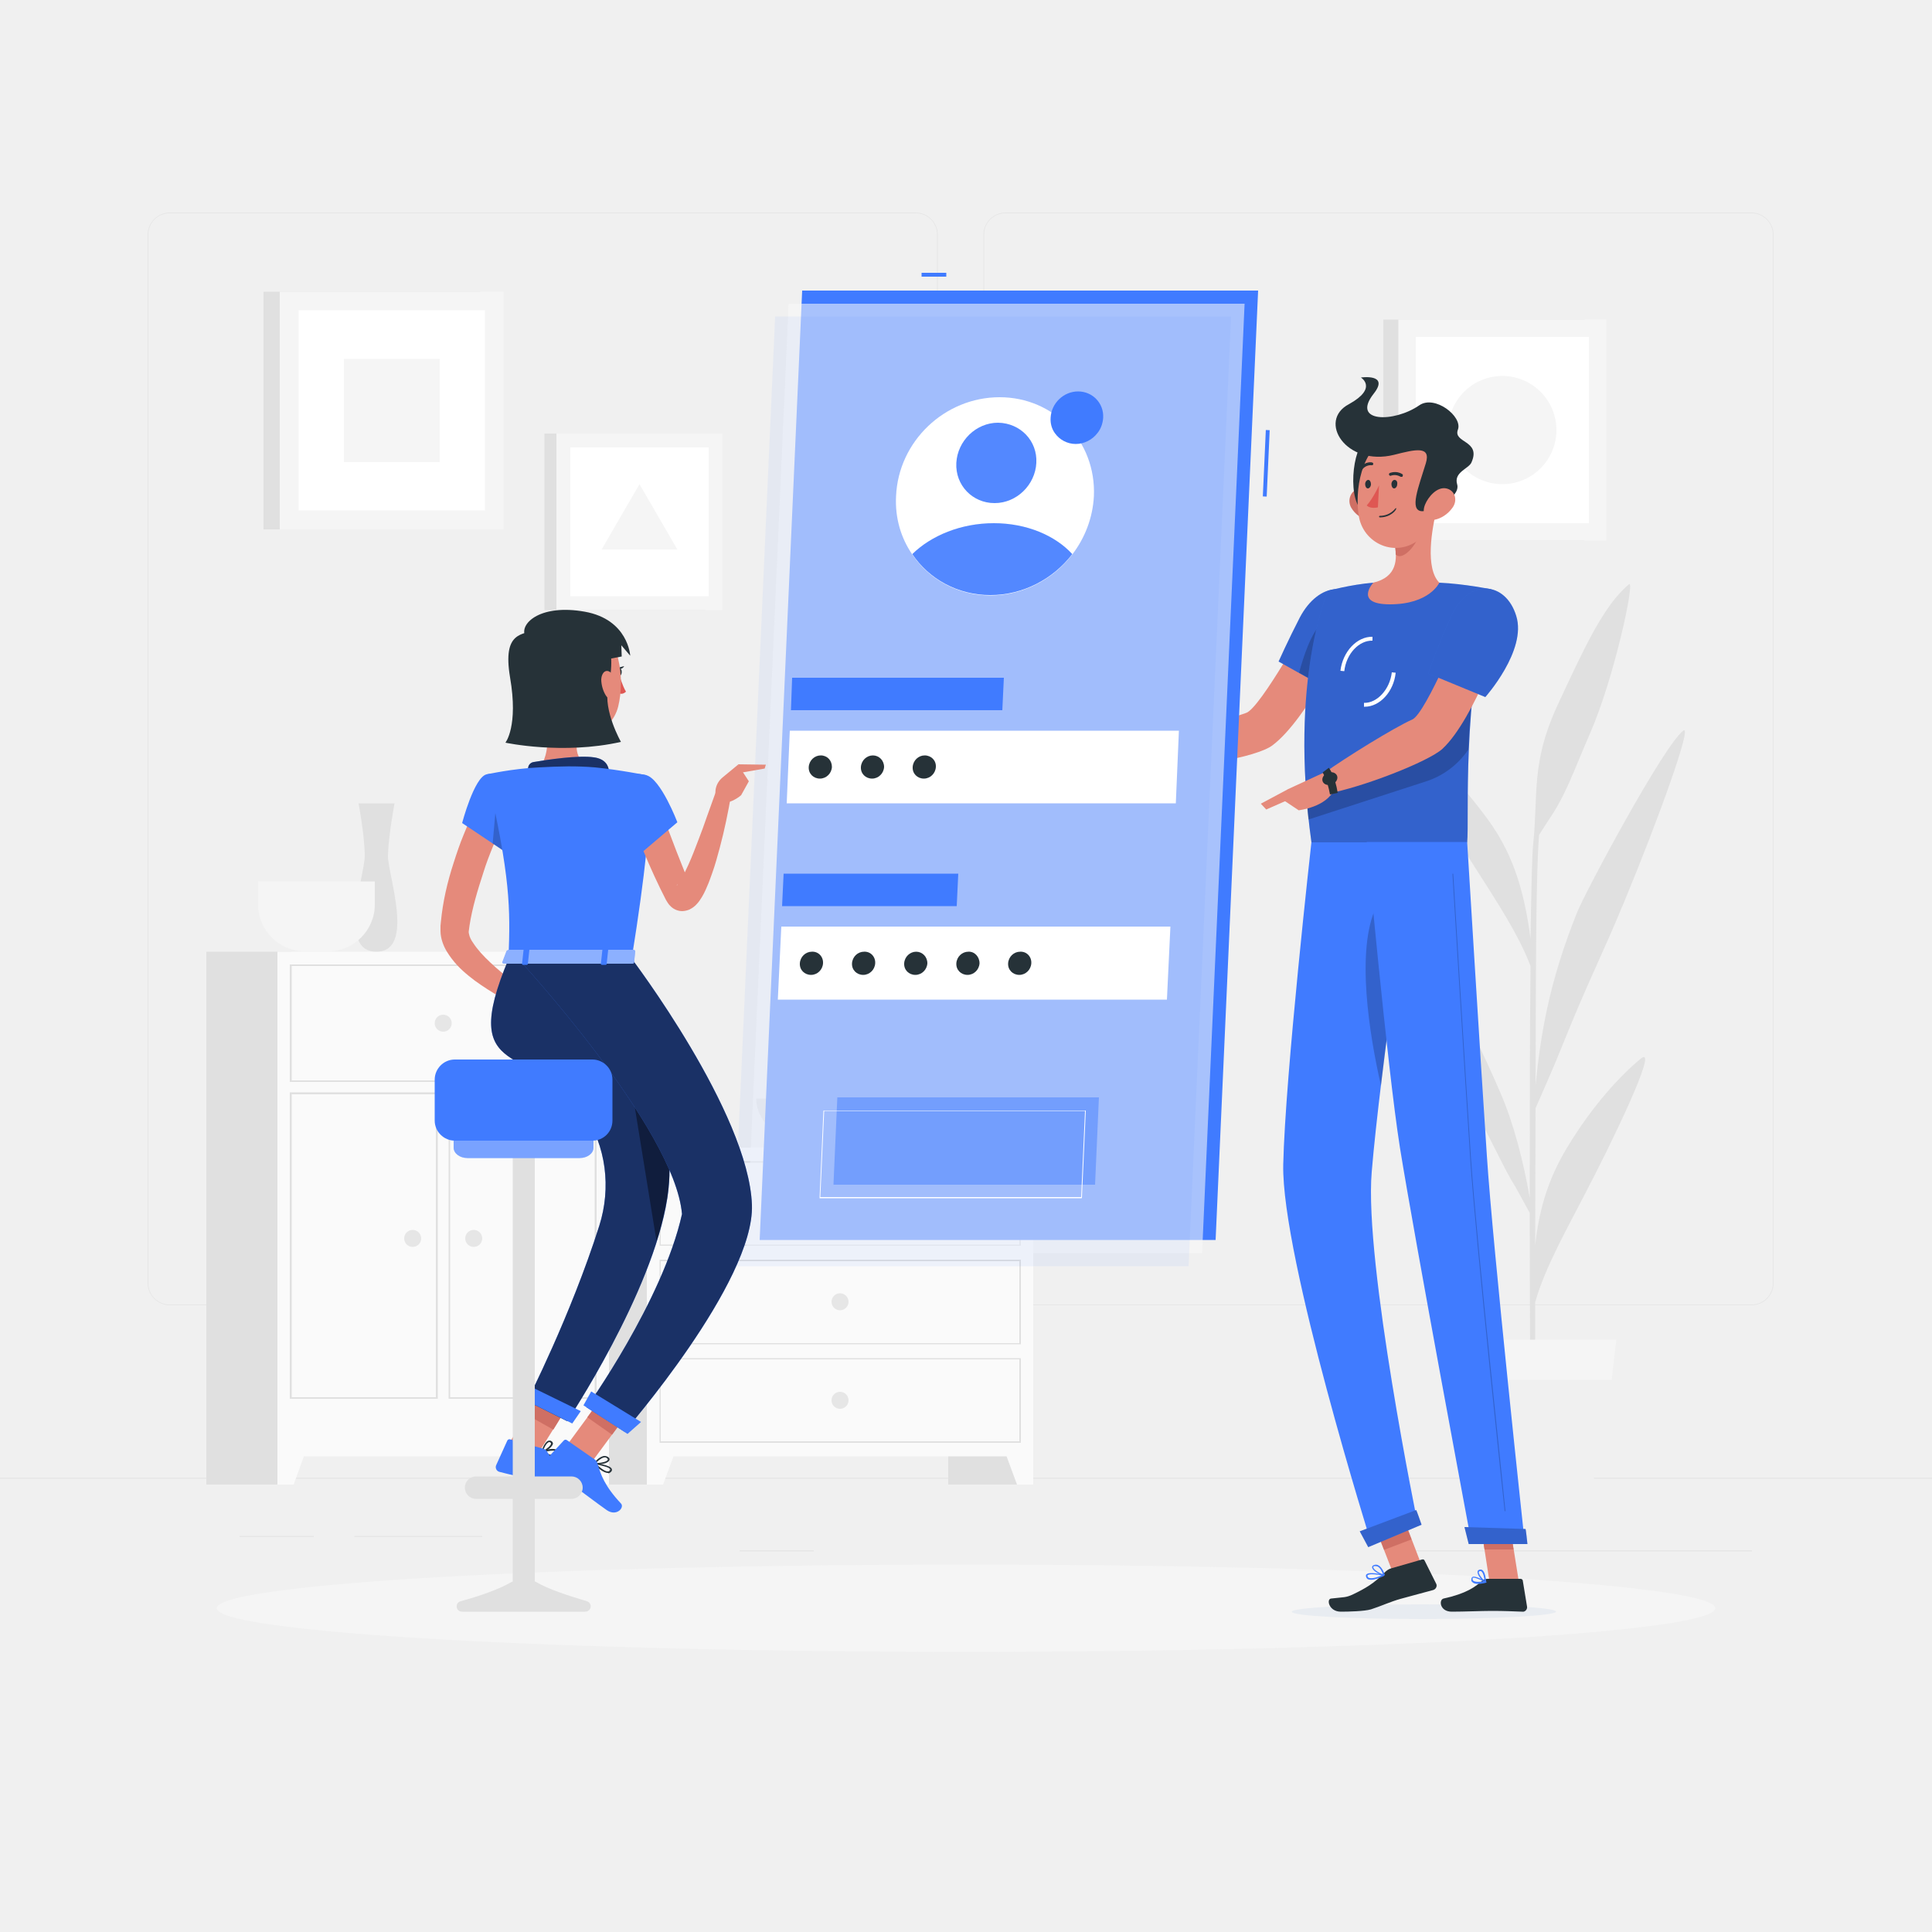
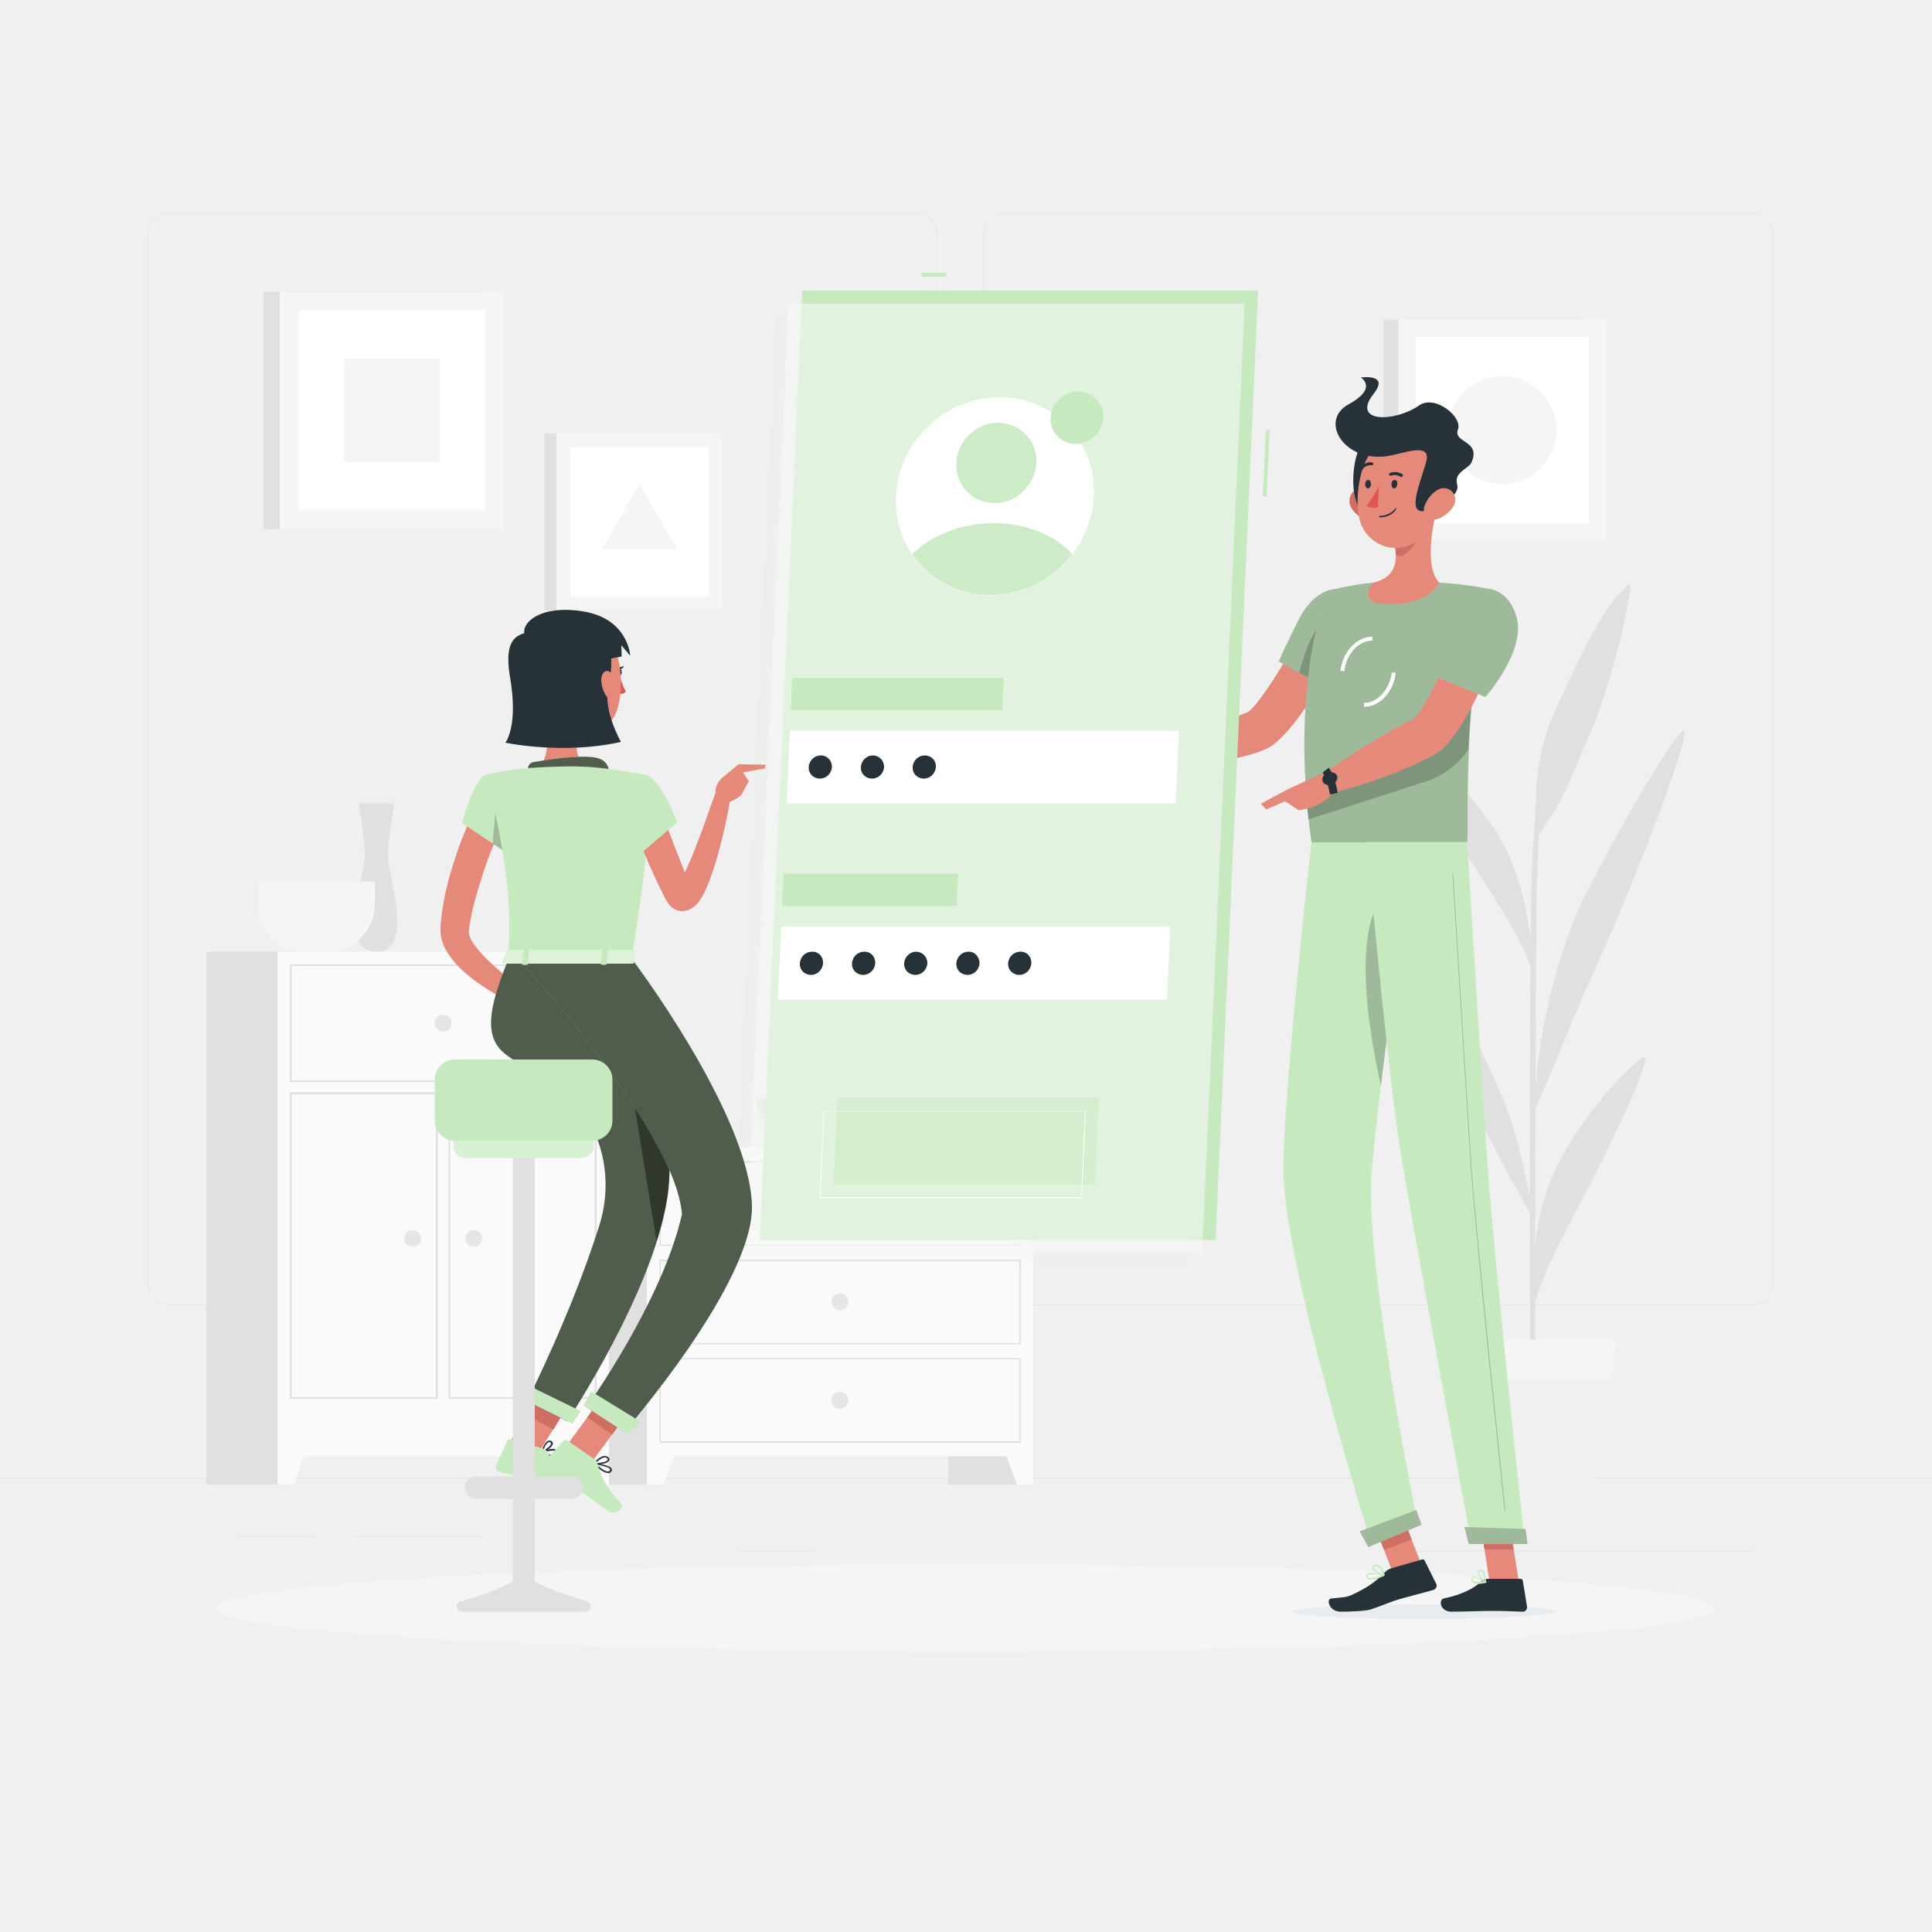
<svg xmlns="http://www.w3.org/2000/svg" version="1.1" x="0px" y="0px" viewBox="0 0 500 500" style="enable-background:new 0 0 500 500;" xml:space="preserve">
  <style type="text/css">
	.st0{fill:#E6E6E6;}
- 	.st1{fill:#E0E0E0;}
- 	.st2{fill:#FAFAFA;}
- 	.st3{fill:#F5F5F5;}
- 	.st4{fill:#F0F0F0;}
- 	.st5{fill:#FFFFFF;}
- 	.st6{display:none;}
- 	.st7{display:inline;}
- 	.st8{fill:#E58A7B;}
- 	.st9{fill:#407BFF;}
- 	.st10{opacity:0.2;}
- 	.st11{fill:#E8ECF1;}
- 	.st12{fill:#263238;}
- 	.st13{fill:#CF6F64;}
- 	.st14{fill:#DF5753;}
- 	.st15{opacity:0.56;fill:#FAFAFA;}
- 	.st16{opacity:7.000000e-002;fill:#407BFF;}
- 	.st17{opacity:0.47;fill:#407BFF;}
- 	.st18{opacity:0.1;fill:#FFFFFF;}
- 	.st19{opacity:0.6;}
- 	.st20{opacity:0.4;}
- 	.st21{opacity:0.4;fill:#FFFFFF;}
- 	.st22{opacity:0.3;fill:#FFFFFF;}
+ .st1{fill:#E0E0E0;}
+ .st2{fill:#FAFAFA;}
+ .st3{fill:#F5F5F5;}
+ .st4{fill:#F0F0F0;}
+ .st5{fill:#FFFFFF;}
+ .st6{display:none;}
+ .st7{display:inline;}
+ .st8{fill:#E58A7B;}
+ .st9{fill:#C7E9C0;}
+ .st10{opacity:0.2;}
+ .st11{fill:#E8ECF1;}
+ .st12{fill:#263238;}
+ .st13{fill:#CF6F64;}
+ .st14{fill:#DF5753;}
+ .st15{opacity:0.56;fill:#FAFAFA;}
+ .st16{opacity:7.000000e-002;fill:#C7E9C0;}
+ .st17{opacity:0.47;fill:#C7E9C0;}
+ .st18{opacity:0.1;fill:#FFFFFF;}
+ .st19{opacity:0.6;}
+ .st20{opacity:0.4;}
+ .st21{opacity:0.4;fill:#FFFFFF;}
+ .st22{opacity:0.3;fill:#FFFFFF;}
+ 
+ 
</style>
  <g id="Background_complete">
    <g>
      <g>
        <rect y="382.4" class="st0" width="500" height="0.3" />
        <rect x="91.7" y="397.5" class="st0" width="33.1" height="0.3" />
        <rect x="62" y="397.5" class="st0" width="19.2" height="0.3" />
        <rect x="191.4" y="401.2" class="st0" width="19.2" height="0.3" />
        <rect x="267.4" y="406.8" class="st0" width="43.2" height="0.3" />
        <rect x="252.2" y="406.8" class="st0" width="6.3" height="0.3" />
        <rect x="359.7" y="401.2" class="st0" width="93.7" height="0.3" />
        <g>
          <path class="st0" d="M237,337.8H43.9c-3.1,0-5.7-2.6-5.7-5.7V60.7c0-3.1,2.6-5.7,5.7-5.7H237c3.1,0,5.7,2.6,5.7,5.7v271.4      C242.7,335.2,240.2,337.8,237,337.8z M43.9,55.2c-3,0-5.5,2.4-5.5,5.5v271.4c0,3,2.4,5.5,5.5,5.5H237c3,0,5.5-2.4,5.5-5.5V60.7      c0-3-2.4-5.5-5.5-5.5H43.9z" />
          <path class="st0" d="M453.3,337.8H260.2c-3.1,0-5.7-2.6-5.7-5.7V60.7c0-3.1,2.6-5.7,5.7-5.7h193.1c3.1,0,5.7,2.6,5.7,5.7v271.4      C459,335.2,456.5,337.8,453.3,337.8z M260.2,55.2c-3,0-5.5,2.4-5.5,5.5v271.4c0,3,2.4,5.5,5.5,5.5h193.1c3,0,5.5-2.4,5.5-5.5      V60.7c0-3-2.4-5.5-5.5-5.5H260.2z" />
        </g>
      </g>
      <g>
        <rect x="245.4" y="297" class="st1" width="22" height="87.2" />
        <polygon class="st2" points="263.2,384.2 267.4,384.2 267.4,372.3 258.8,372.3    " />
        <rect x="149.1" y="297" class="st1" width="22" height="87.2" />
        <rect x="167.4" y="297" class="st2" width="100" height="79.9" />
        <path class="st1" d="M263.8,300.9v21.2H171v-21.2H263.8 M264.2,300.5h-93.5v21.9h93.5V300.5L264.2,300.5z" />
        <polygon class="st2" points="171.6,384.2 167.4,384.2 167.4,372.3 176,372.3    " />
        <circle class="st0" cx="217.4" cy="311.5" r="2.2" />
        <path class="st1" d="M263.8,326.4v21.2H171v-21.2H263.8 M264.2,326h-93.5v21.9h93.5V326L264.2,326z" />
        <circle class="st0" cx="217.4" cy="336.9" r="2.2" />
        <path class="st1" d="M263.8,351.8V373H171v-21.2H263.8 M264.2,351.5h-93.5v21.9h93.5V351.5L264.2,351.5z" />
        <circle class="st0" cx="217.4" cy="362.4" r="2.2" />
      </g>
      <g>
        <rect x="135.6" y="246.3" class="st1" width="22" height="137.9" />
        <polygon class="st2" points="153.4,384.2 157.6,384.2 157.6,372.3 149.1,372.3    " />
        <rect x="53.4" y="246.3" class="st1" width="22" height="137.9" />
        <rect x="71.8" y="246.3" class="st2" width="85.8" height="130.6" />
        <path class="st1" d="M153.9,250v29.6H75.5V250H153.9 M154.4,249.6H75V280h79.3V249.6L154.4,249.6z" />
        <path class="st1" d="M153.9,283.2v78.4h-37.4v-78.4H153.9 M154.4,282.7h-38.3v79.3h38.3V282.7L154.4,282.7z" />
        <path class="st1" d="M112.8,283.2v78.4H75.5v-78.4H112.8 M113.3,282.7H75v79.3h38.3V282.7L113.3,282.7z" />
        <polygon class="st2" points="76,384.2 71.8,384.2 71.8,372.3 80.3,372.3    " />
        <circle class="st0" cx="114.7" cy="264.8" r="2.2" />
        <circle class="st0" cx="122.6" cy="320.5" r="2.2" />
        <circle class="st0" cx="106.8" cy="320.5" r="2.2" />
      </g>
      <path class="st1" d="M102.1,207.9h-9.3c0,0,1.6,8.6,1.6,13.6c0,5-7.1,24.8,3,24.8c10.1,0,3-19.8,3-24.8    C100.5,216.4,102.1,207.9,102.1,207.9z" />
      <path class="st3" d="M66.8,228.1v6c0,6.7,5.5,12.1,12.1,12.1h6c6.7,0,12.1-5.5,12.1-12.1v-6H66.8z" />
      <path class="st1" d="M195.7,284.3c0,7,7.8,12.7,17.4,12.7h8.6c9.6,0,17.4-5.7,17.4-12.7H195.7z" />
      <g>
        <path class="st1" d="M424.6,274c-5.2,4.3-12.5,12.1-19.1,23.1c-4.4,7.3-7.1,15-8.2,25.2c0-11.5,0.1-23.9,0.1-35.5     c1.3-3,4.4-9.9,6.6-15.4c7.3-18.2,10-22.7,16.5-38.4c8.7-21,17.7-45.9,15.1-43.9c-5.2,4.1-25.2,41.5-27.4,46.9     c-7.4,18.4-9.5,31.9-10.8,44.9c0-11,0.1-21,0.1-28.8c0.1-25.3,0.6-33.5,0.8-36c0.8-1.3,1.8-2.8,2.3-3.6     c4.7-6.8,6.5-12.6,10.9-22.7c6.3-14.4,11.7-39.8,10.1-38.6c-6.6,5.4-11.8,16.9-18.6,31.5c-6.8,14.7-4.9,23.1-6.2,35.6     c-0.3,2.5-0.5,11.7-0.7,24.6c-1.8-13.7-5.1-22.7-11.1-30.9c-7.4-10.1-14.6-16.9-19.9-20.5c-5.3-3.6,9.1,21.2,16,32     c6.1,9.6,11.8,18.1,15,26.5c-0.2,17.4-0.2,39.5-0.2,60c-1.6-9.3-4.2-19.4-7.6-27.2c-4.1-9.4-10.5-23.7-15.6-28.6     c-1.2-1.2,5.3,26.8,9.5,34.2c4.2,7.4,7.2,14.4,9.9,18.6c0.6,1,2.6,4.8,3.8,6.9c0,25.1,0.1,47.2,0.4,54.7h1.1     c-0.1-1.9-0.1-14.7-0.1-31.6c2.6-9.2,8.6-19.6,13.5-29.2C416.1,297.7,429.8,269.8,424.6,274z" />
        <g>
          <polygon class="st4" points="412.4,384.2 381.1,384.2 378.7,353.5 414.8,353.5     " />
          <polygon class="st3" points="417.1,357.1 376.4,357.1 375.2,346.7 418.3,346.7     " />
        </g>
      </g>
      <g>
        <rect x="68.2" y="75.5" class="st1" width="56.1" height="61.5" />
        <rect x="72.4" y="75.5" class="st3" width="57.9" height="61.5" />
        <rect x="77.3" y="80.3" class="st5" width="48.2" height="51.8" />
        <rect x="89" y="92.9" class="st3" width="24.8" height="26.7" />
      </g>
      <g>
        <g>
          <rect x="358" y="82.7" class="st1" width="52.1" height="57.2" />
          <rect x="361.9" y="82.7" class="st3" width="53.8" height="57.2" />
          <rect x="366.4" y="87.2" class="st5" width="44.8" height="48.2" />
        </g>
        <circle class="st3" cx="388.8" cy="111.3" r="14" />
      </g>
      <g>
        <g>
          <rect x="140.9" y="112.2" class="st1" width="41.6" height="45.7" />
          <rect x="144" y="112.2" class="st3" width="42.9" height="45.7" />
          <rect x="147.6" y="115.8" class="st5" width="35.8" height="38.5" />
          <polygon class="st3" points="165.5,125.3 155.7,142.2 175.3,142.2     " />
        </g>
      </g>
    </g>
  </g>
  <g id="Background_simple" class="st6">
    <g class="st7">
      <path class="st3" d="M134.5,237.7c58.5,60.4,135.5,102.2,206.8,34.6c36.8-34.8,85.3-128.9,37.4-172    c-66.1-59.3-104,37.8-153.4,50.9c-33.9,9-62.3-43-102.9-8.3C90.4,170.5,110.1,212.7,134.5,237.7z" />
    </g>
  </g>
  <g id="Shadow">
    <ellipse class="st3" cx="250" cy="416.2" rx="193.9" ry="11.3" />
  </g>
  <g id="Character_2">
    <g>
      <path class="st8" d="M349.2,163.4l-9.9-4c0,0-13.1,23.9-16.8,25.1c-5.1,1.6-15.7,6.2-21.9,7.1c-0.8,1-2.2,4.1-2.1,5.2    c8.4,2.8,26.9-0.9,30.8-3.9C338.3,186.2,349.2,163.4,349.2,163.4z" />
      <g>
        <path class="st9" d="M352.3,158c1.8,6.8-8.2,20.6-8.2,20.6l-13.2-7.4c0,0,2.5-5.6,5.5-11.4C341.3,150.5,350.2,150.2,352.3,158z" />
        <path class="st10" d="M352.3,158c1.8,6.8-8.2,20.6-8.2,20.6l-13.2-7.4c0,0,2.5-5.6,5.5-11.4C341.3,150.5,350.2,150.2,352.3,158z" />
      </g>
      <path class="st10" d="M336.2,174.1l5.2,2.9l0.9-15.9C339.3,163.5,337.2,170.4,336.2,174.1z" />
      <g>
        <path class="st9" d="M343.7,152.9c0,0-10.2,22.7-4.3,65.1c12.1,0,34.4,0,40.3,0c0.6-6.2-1.5-36.3,6.2-65.5c0,0-6.8-1.4-13.4-1.7     c-5.1-0.2-12.6-0.4-17.1,0C349.4,151.3,343.7,152.9,343.7,152.9z" />
        <path class="st10" d="M343.7,152.9c0,0-10.2,22.7-4.3,65.1c12.1,0,34.4,0,40.3,0c0.6-6.2-1.5-36.3,6.2-65.5c0,0-6.8-1.4-13.4-1.7     c-5.1-0.2-12.6-0.4-17.1,0C349.4,151.3,343.7,152.9,343.7,152.9z" />
      </g>
      <path class="st11" d="M334.3,417.1c-0.1,1.1,15.2,1.9,34.1,1.9s34.3-0.9,34.3-1.9c0.1-1.1-15.2-1.9-34.1-1.9    C349.8,415.2,334.4,416.1,334.3,417.1z" />
      <polygon class="st8" points="368.3,406.1 361.2,408.9 355,392.9 362.2,390.2   " />
      <polygon class="st8" points="393.1,409.5 385.5,409.5 382.8,392 390.3,392   " />
      <path class="st12" d="M385,408.6l8.5,0c0.3,0,0.6,0.2,0.6,0.5l1.1,6.7c0.1,0.7-0.5,1.4-1.2,1.3c-3-0.1-4.4-0.2-8.1-0.2    c-2.3,0-7,0.2-10.2,0.2c-3.1,0-3.4-3.1-2.1-3.4c5.9-1.3,8.2-3,10.1-4.7C384.1,408.7,384.6,408.6,385,408.6z" />
      <path class="st12" d="M360,405.9l8-2.3c0.3-0.1,0.6,0,0.7,0.3l3,6c0.3,0.6-0.1,1.4-0.8,1.6c-2.9,0.8-4.9,1.3-8.5,2.3    c-2.5,0.7-5.1,1.9-7.6,2.7c-1.7,0.5-5.8,0.6-7.8,0.6c-3.1,0-3.8-3.3-2.5-3.4c3.4-0.4,3.8-0.2,5.7-1.1c3.1-1.5,5.4-2.8,8.1-5.6    C358.8,406.5,359.3,406.1,360,405.9z" />
      <path class="st8" d="M301.8,191.5l-8.3-3.5l-3.4,9.2c0,0,4.8,0.9,10.2,0L301.8,191.5z" />
      <polygon class="st8" points="287.4,187.8 287.2,193.9 290.1,197.2 293.5,188   " />
      <g>
        <polygon class="st13" points="355,392.9 358.2,401.1 365.3,398.4 362.2,390.2    " />
        <polygon class="st13" points="390.3,392 382.8,392 384.2,401 391.7,401    " />
      </g>
      <path class="st10" d="M338.1,206.5c0.1,1.8,0.3,3.7,0.5,5.6l29.9-9.7c4.7-1.4,8.7-4.3,11.5-8.4c0.1-2.7,0.3-5.5,0.5-8.4    c0.1-1.4,0.2-2.9,0.4-4.4c0.1-1.5,0.3-3.1,0.5-4.7L338.1,206.5z" />
      <path class="st5" d="M347.9,173.7l-1-0.1c0.6-5,4.3-8.9,8.3-8.8l0,1C351.7,165.7,348.4,169.2,347.9,173.7z" />
      <path class="st5" d="M353.2,182.9c-0.1,0-0.1,0-0.2,0l0-1c3.4,0.1,6.7-3.5,7.2-7.9l1,0.1C360.7,179,357.1,182.9,353.2,182.9z" />
      <path class="st8" d="M371.9,131.5c-1.4,5.5-3.1,15.6,0.6,19.3c0,0-2.5,5.6-12.8,5.6c-9.4,0-4.3-5.6-4.3-5.6    c6.2-1.5,6.3-6,5.5-10.3L371.9,131.5z" />
      <path class="st13" d="M367.4,135.2l-6.5,5.3c0.2,1,0.3,2,0.3,3c1.9,1.9,5.7-2.9,6.1-5.4C367.6,136.9,367.6,135.7,367.4,135.2z" />
      <path class="st13" d="M349.7,131.4c1,1.7,2.6,2.8,4.2,3.1c2.4,0.5,3.6-1.7,2.9-3.9c-0.6-2-2.6-4.7-5-4.2    C349.5,126.9,348.6,129.5,349.7,131.4z" />
      <path class="st12" d="M353.6,113.8c-3.7,1.7-5.1,16.6-0.4,18.8C358,134.8,360.7,110.6,353.6,113.8z" />
      <path class="st8" d="M373.1,123.2c-0.9,7.5-1,11.8-5,15.7c-6,5.8-15,2.3-16.4-5.1c-1.2-6.7,0.5-17.8,7.9-20.7    C367,110.1,374,115.8,373.1,123.2z" />
      <path class="st12" d="M360.8,117.7c5.5-1.4,9.6-2.4,8.2,2.2c-1.9,6.2-4.3,12.1-1.1,12.4c1.9,0.2,10.3-3.4,9.2-7    c-0.9-3.1,3-4,3.7-5.6c2.6-5.8-4.8-5-3.5-8.5c1.3-3.4-6-9.1-10-6.3c-6.5,4.5-17.7,4.5-11.8-3c4.2-5.3-3.3-4.2-3.3-4.2    s4.5,2.7-3.1,6.9C340.9,108.9,348.3,120.8,360.8,117.7z" />
      <path class="st8" d="M375.9,131.4c-1.2,1.7-3,2.8-4.6,3.1c-2.5,0.5-3.4-1.7-2.5-3.9c0.8-2,3.1-4.7,5.5-4.2    C376.6,126.9,377.3,129.5,375.9,131.4z" />
      <path class="st9" d="M339.4,217.9c0,0-6.8,60.5-7.3,83.5c-0.5,23.9,22.9,98.4,22.9,98.4l12-5c0,0-14-68.1-12-91.5    c2.1-25.6,10.9-85.3,10.9-85.3H339.4z" />
      <path class="st10" d="M356.2,234.6c-5.4,11.2-1.8,33.3,1.2,46.4c1.1-9.2,2.4-19.3,3.7-28.6C360.9,238.1,359.8,227,356.2,234.6z" />
      <path class="st9" d="M366.5,390.8c0.1,0,1.4,3.8,1.4,3.8l-13.8,5.8l-2.2-4.1L366.5,390.8z" />
      <path class="st9" d="M353.7,217.9c0,0,5.2,57.5,8.6,79.1c3.8,23.6,18.5,102.2,18.5,102.2h13.8c0,0-8.3-76.7-9.8-100.1    c-1.7-25.4-5.1-81.2-5.1-81.2H353.7z" />
      <path class="st9" d="M394.8,395.7c0.1,0,0.5,3.9,0.5,3.9h-15.2l-1.1-4.4L394.8,395.7z" />
      <path class="st10" d="M389.5,391.1c-0.1,0-0.1,0-0.1-0.1c-0.1-0.7-7.5-70-8.9-91c-1.5-22.8-4.6-73.3-4.6-73.8    c0-0.1,0.1-0.1,0.1-0.1c0,0,0,0,0,0c0.1,0,0.1,0.1,0.1,0.1c0,0.5,3.1,51,4.6,73.8c1.4,21,8.9,90.3,8.9,91    C389.6,391.1,389.6,391.1,389.5,391.1C389.5,391.1,389.5,391.1,389.5,391.1z" />
      <path class="st12" d="M361.6,125.3c0,0.6-0.4,1.1-0.8,1.1c-0.4,0-0.7-0.5-0.7-1.1c0-0.6,0.4-1.1,0.8-1.1    C361.4,124.2,361.7,124.7,361.6,125.3z" />
      <path class="st12" d="M354.8,125.3c0,0.6-0.4,1.1-0.8,1.1s-0.7-0.5-0.7-1.1c0-0.6,0.4-1.1,0.8-1.1    C354.5,124.2,354.8,124.7,354.8,125.3z" />
      <path class="st14" d="M356.9,125.6c0,0-1.6,3.5-3.2,5.2c1,1,2.9,0.5,2.9,0.5L356.9,125.6z" />
      <path class="st12" d="M357.1,133.9c-0.1,0-0.2-0.1-0.2-0.2c0-0.1,0.1-0.2,0.2-0.2c2.7,0,4-1.9,4-1.9c0.1-0.1,0.2-0.1,0.2-0.1    c0.1,0.1,0.1,0.2,0,0.2C361.4,131.9,360,133.9,357.1,133.9z" />
      <path class="st12" d="M362.8,123.4c-0.1,0-0.2,0-0.3,0c-1.3-0.8-2.5-0.3-2.5-0.3c-0.2,0.1-0.4,0-0.5-0.2c-0.1-0.2,0-0.4,0.2-0.5    c0.1,0,1.6-0.7,3.2,0.3c0.2,0.1,0.2,0.3,0.1,0.5C363,123.4,362.9,123.4,362.8,123.4z" />
      <path class="st12" d="M352.1,121.5c0,0-0.1,0-0.1-0.1c-0.1-0.1-0.1-0.4,0-0.5c1.4-1.5,3-1.3,3.1-1.2c0.2,0,0.3,0.2,0.3,0.4    c0,0.2-0.2,0.3-0.4,0.3l0,0c-0.1,0-1.3-0.2-2.4,1C352.4,121.5,352.2,121.5,352.1,121.5z" />
      <path class="st8" d="M389.7,162.3l-10.4-2.8c0,0-10.2,25.1-13.8,26.7c-4.9,2.2-17.3,9.9-22.6,13.7c-0.3,1.2-0.1,4.6,0.6,5.5    c9-1.6,26.2-8.3,29.8-11.6C381.6,186.1,389.7,162.3,389.7,162.3z" />
      <path class="st9" d="M382.5,409.9c-0.6,0-1.1-0.1-1.4-0.4c-0.3-0.2-0.4-0.5-0.3-0.9c0-0.3,0.2-0.4,0.3-0.5    c0.8-0.4,3.2,1.1,3.5,1.2c0.1,0,0.1,0.1,0.1,0.2c0,0.1-0.1,0.1-0.1,0.1C383.9,409.8,383.2,409.9,382.5,409.9z M381.4,408.3    c-0.1,0-0.2,0-0.2,0c0,0-0.1,0.1-0.1,0.2c0,0.3,0,0.5,0.2,0.6c0.4,0.3,1.4,0.4,2.7,0.1C383.1,408.9,382,408.3,381.4,408.3z" />
      <path class="st9" d="M384.4,409.6C384.4,409.6,384.4,409.6,384.4,409.6c-0.8-0.4-2.2-2.1-2-2.9c0-0.2,0.2-0.4,0.6-0.5    c0.3,0,0.5,0,0.7,0.2c0.8,0.7,0.9,2.9,0.9,3C384.6,409.5,384.6,409.6,384.4,409.6C384.5,409.6,384.4,409.6,384.4,409.6z     M383.1,406.6C383,406.6,383,406.6,383.1,406.6c-0.3,0-0.3,0.1-0.4,0.2c-0.1,0.5,0.8,1.7,1.5,2.3c-0.1-0.6-0.2-1.9-0.8-2.4    C383.4,406.6,383.2,406.6,383.1,406.6z" />
      <path class="st9" d="M355.9,408.7c-0.7,0.2-1.4,0.2-1.9,0c-0.3-0.2-0.4-0.4-0.5-0.8c0-0.2,0-0.4,0.2-0.5c0.8-0.7,4.1,0.1,4.4,0.1    c0.1,0,0.1,0.1,0.1,0.2c0,0.1,0,0.1-0.1,0.2C357.6,408.1,356.7,408.5,355.9,408.7z M354.3,407.5c-0.1,0-0.2,0.1-0.3,0.1    c-0.1,0.1-0.1,0.1-0.1,0.2c0,0.2,0.1,0.4,0.3,0.5c0.5,0.3,1.8,0.1,3.4-0.6C356.5,407.5,355,407.3,354.3,407.5z" />
      <path class="st9" d="M358.2,407.8C358.1,407.8,358.1,407.8,358.2,407.8c-1-0.2-3.1-1.3-3.1-2.2c0-0.2,0.1-0.5,0.6-0.6    c0.3-0.1,0.7-0.1,1,0.1c1.1,0.5,1.7,2.5,1.7,2.5C358.3,407.7,358.3,407.7,358.2,407.8C358.2,407.8,358.2,407.8,358.2,407.8z     M355.8,405.3c0,0-0.1,0-0.1,0c-0.3,0.1-0.3,0.2-0.3,0.3c0,0.5,1.4,1.5,2.5,1.8c-0.2-0.6-0.7-1.7-1.4-2    C356.2,405.3,356,405.3,355.8,405.3z" />
      <path class="st8" d="M343.8,199.4l-10.4,4.8l-1.2,2.9l3.9,2.6c0,0,7.2-0.8,9.2-5.4L343.8,199.4z" />
      <path class="st12" d="M344.2,205.6c-0.7-3.9-1.9-5.6-1.9-5.7l1.6-1.2c0.1,0.1,1.6,2.1,2.3,6.5L344.2,205.6z" />
      <ellipse transform="matrix(0.9271 -0.3747 0.3747 0.9271 -50.4417 143.6641)" class="st12" cx="344.2" cy="201.5" rx="2" ry="1.6" />
      <polygon class="st8" points="326.3,208 327.7,209.5 337,205.4 333.4,204.2   " />
      <path class="st10" d="M366.5,390.8c0.1,0,1.4,3.8,1.4,3.8l-13.8,5.8l-2.2-4.1L366.5,390.8z" />
      <path class="st10" d="M394.8,395.7c0.1,0,0.5,3.9,0.5,3.9h-15.2l-1.1-4.4L394.8,395.7z" />
      <g>
        <path class="st9" d="M392.4,159.4c2.8,8.9-8,21-8,21l-14.8-6.1c0,0,2.1-6.4,6.1-15.1C380.2,149.5,389.7,150.5,392.4,159.4z" />
        <path class="st10" d="M392.4,159.4c2.8,8.9-8,21-8,21l-14.8-6.1c0,0,2.1-6.4,6.1-15.1C380.2,149.5,389.7,150.5,392.4,159.4z" />
      </g>
    </g>
  </g>
  <g id="Screen">
    <g>
      <rect x="238.5" y="70.6" class="st9" width="6.4" height="1" />
      <rect x="327.2" y="111.3" transform="matrix(0.999 4.499679e-002 -4.499679e-002 0.999 5.7287 -14.6252)" class="st9" width="1" height="17.2" />
      <polygon class="st9" points="325.6,75.2 207.6,75.2 196.6,320.9 314.6,320.9   " />
      <polygon class="st15" points="322.1,78.6 204.1,78.6 193.1,324.3 311.1,324.3   " />
      <polygon class="st16" points="318.6,81.9 200.6,81.9 189.6,327.7 307.6,327.7   " />
      <polygon class="st5" points="305.1,189.1 204.4,189.1 203.6,207.9 304.3,207.9   " />
      <polygon class="st9" points="259.8,175.4 205,175.4 204.7,183.8 259.4,183.8   " />
      <polygon class="st5" points="302.9,239.8 202.2,239.8 201.3,258.7 302,258.7   " />
      <polygon class="st17" points="284.4,284 216.7,284 215.7,306.6 283.4,306.6   " />
      <path class="st5" d="M279.9,310.1h-67.7c0,0-0.1,0-0.1,0c0,0,0-0.1,0-0.1l1-22.5c0-0.1,0.1-0.1,0.1-0.1h67.7c0,0,0.1,0,0.1,0    c0,0,0,0.1,0,0.1l-1,22.5C280,310,279.9,310.1,279.9,310.1z M212.3,309.8h67.5l1-22.3h-67.5L212.3,309.8z" />
      <polygon class="st9" points="248,226.1 202.8,226.1 202.4,234.5 247.6,234.5   " />
      <path class="st5" d="M283.1,128.4c-0.3,5.6-2.3,10.8-5.6,15.1c-4.9,6.4-12.7,10.6-21.2,10.6c-8.5,0-15.9-4.2-20.2-10.6    c-2.9-4.2-4.5-9.4-4.2-15.1c0.6-14.2,12.6-25.6,26.8-25.6C272.8,102.8,283.7,114.2,283.1,128.4z" />
      <path class="st9" d="M285.5,108.1c-0.1,1.5-0.6,2.9-1.5,4c-1.3,1.7-3.4,2.8-5.6,2.8s-4.2-1.1-5.4-2.8c-0.8-1.1-1.2-2.5-1.1-4    c0.2-3.8,3.4-6.8,7.1-6.8C282.8,101.3,285.7,104.4,285.5,108.1z" />
      <path class="st12" d="M215.3,198.5c-0.1,1.7-1.5,3-3.1,3c-1.7,0-3-1.3-2.9-3c0.1-1.7,1.5-3,3.1-3    C214.1,195.5,215.3,196.8,215.3,198.5z" />
      <path class="st12" d="M228.8,198.5c-0.1,1.7-1.5,3-3.1,3c-1.7,0-3-1.3-2.9-3c0.1-1.7,1.5-3,3.1-3S228.8,196.8,228.8,198.5z" />
      <path class="st12" d="M242.2,198.5c-0.1,1.7-1.5,3-3.1,3c-1.7,0-3-1.3-2.9-3c0.1-1.7,1.5-3,3.1-3    C241,195.5,242.3,196.8,242.2,198.5z" />
      <path class="st12" d="M213,249.3c-0.1,1.7-1.5,3-3.1,3c-1.7,0-3-1.3-2.9-3c0.1-1.7,1.5-3,3.1-3C211.8,246.2,213.1,247.6,213,249.3    z" />
      <path class="st12" d="M226.5,249.3c-0.1,1.7-1.5,3-3.1,3c-1.7,0-3-1.3-2.9-3c0.1-1.7,1.5-3,3.1-3    C225.3,246.2,226.6,247.6,226.5,249.3z" />
      <path class="st12" d="M240,249.3c-0.1,1.7-1.5,3-3.1,3c-1.7,0-3-1.3-2.9-3c0.1-1.7,1.5-3,3.1-3S240,247.6,240,249.3z" />
      <path class="st12" d="M253.5,249.3c-0.1,1.7-1.5,3-3.1,3c-1.7,0-3-1.3-2.9-3c0.1-1.7,1.5-3,3.1-3    C252.2,246.2,253.5,247.6,253.5,249.3z" />
      <path class="st12" d="M266.9,249.3c-0.1,1.7-1.5,3-3.1,3c-1.7,0-3-1.3-2.9-3c0.1-1.7,1.5-3,3.1-3    C265.7,246.2,267,247.6,266.9,249.3z" />
      <g>
        <path class="st9" d="M268.2,119.8c-0.3,5.7-5.1,10.4-10.8,10.4c-5.7,0-10.2-4.6-9.9-10.4c0.3-5.7,5.1-10.4,10.8-10.4     C264.1,109.5,268.5,114.1,268.2,119.8z" />
        <path class="st9" d="M277.5,143.4c-4.9,6.4-12.7,10.6-21.2,10.6c-8.5,0-15.9-4.2-20.2-10.6c4.9-4.8,12.6-8,21.1-8     C265.7,135.4,273.1,138.6,277.5,143.4z" />
        <path class="st18" d="M268.2,119.8c-0.3,5.7-5.1,10.4-10.8,10.4c-5.7,0-10.2-4.6-9.9-10.4c0.3-5.7,5.1-10.4,10.8-10.4     C264.1,109.5,268.5,114.1,268.2,119.8z" />
        <path class="st18" d="M277.5,143.4c-4.9,6.4-12.7,10.6-21.2,10.6c-8.5,0-15.9-4.2-20.2-10.6c4.9-4.8,12.6-8,21.1-8     C265.7,135.4,273.1,138.6,277.5,143.4z" />
      </g>
    </g>
  </g>
  <g id="Character_1">
    <g>
      <g>
        <path class="st8" d="M130.4,212.4c-0.9,2.1-1.9,4.4-2.8,6.6c-0.9,2.2-1.8,4.5-2.5,6.8c-1.5,4.6-2.9,9.2-3.6,13.8l-0.2,1.5     c0,0.2,0,0.4,0.1,0.7c0.1,0.6,0.5,1.5,1.1,2.3c1.1,1.7,2.7,3.4,4.4,5c1.7,1.6,3.6,3.2,5.5,4.6c1.9,1.5,3.9,2.9,5.9,4.3l-1.9,3.5     c-4.8-2.1-9.2-4.6-13.5-7.7c-2.1-1.6-4.2-3.3-6-5.7c-0.9-1.2-1.8-2.5-2.4-4.3c-0.3-0.9-0.5-1.9-0.5-2.9c0-0.2,0-0.6,0-0.8l0-0.5     l0.1-1c0.5-5.3,1.7-10.4,3.3-15.3c0.8-2.5,1.6-4.9,2.6-7.3c1-2.4,1.9-4.7,3.1-7.2L130.4,212.4z" />
        <path class="st8" d="M136.9,257.4l7.1-3.6l-1.8,7.8c0,0-4.9,1.4-7.1-1L136.9,257.4z" />
        <polygon class="st8" points="150.5,255.1 148.6,261.5 142.2,261.6 144,253.8    " />
        <path class="st14" d="M160.4,175c0,0,0.6,2.3,1.6,4c-0.8,0.8-1.6,0.5-1.6,0.5V175z" />
        <ellipse class="st12" cx="160.2" cy="173.9" rx="0.7" ry="1.1" />
        <path class="st12" d="M160,172.8l1.5-0.4C161.6,172.4,160.8,173.6,160,172.8z" />
        <path class="st8" d="M140.9,182.3c0.9,4.7,1.8,13.2-1.4,16.3c0,0,1.3,4.7,9.9,4.7c9.5,0,4.5-4.7,4.5-4.7     c-5.2-1.2-5.1-5.1-4.2-8.7L140.9,182.3z" />
        <path class="st8" d="M138.4,171.7c0.5,7.8,0.5,11.1,4.4,15.1c5.9,6,15.3,3.7,17.2-4c1.7-7,0.6-18.5-7-21.6     C145.5,158.1,137.9,164,138.4,171.7z" />
        <path class="st12" d="M139.1,162.9c-3.9,1.4-9.1,0.4-7.1,12.4c2.2,12.7-1.2,16.9-1.2,16.9s14.8,3.2,29.9-0.2     c0,0-4.6-8.1-3.3-13.9c1.6-7.5,0.3-10.3,0.3-10.3S144.6,161,139.1,162.9z" />
        <path class="st8" d="M155.6,175.8c0,1.5,0.5,3.1,1.2,4.2c1.1,1.6,2.3,1,2.6-0.7c0.3-1.5,0.1-4.2-1.3-5.2     C156.9,173,155.7,174,155.6,175.8z" />
        <path class="st12" d="M135.8,164.3c-1.1-3.1,4.2-8,15.5-6c11.3,2,11.8,11.4,11.8,11.4l-2.3-2.7l0.1,2.9l-11.6,2.2L135.8,164.3z" />
        <g>
          <path class="st9" d="M136.7,199.2L136.7,199.2c-0.2-1,0.5-1.9,1.5-2c3.5-0.6,11.5-1.8,15.5-1.2c3,0.4,3.8,2.2,3.9,3.6      c0.1,1.1-0.8,2-1.8,1.9l-17.4-0.8C137.5,200.6,136.8,200,136.7,199.2z" />
          <path class="st19" d="M136.7,199.2L136.7,199.2c-0.2-1,0.5-1.9,1.5-2c3.5-0.6,11.5-1.8,15.5-1.2c3,0.4,3.8,2.2,3.9,3.6      c0.1,1.1-0.8,2-1.8,1.9l-17.4-0.8C137.5,200.6,136.8,200,136.7,199.2z" />
        </g>
        <polygon class="st8" points="146.8,373.9 153.2,378.3 164,363.7 157.6,359.2    " />
        <polygon class="st8" points="131.7,373.6 138.5,377.4 148.1,362 141.3,358.1    " />
        <g>
          <polygon class="st13" points="164,363.7 158.4,371.3 152,366.8 157.5,359.2     " />
          <polygon class="st13" points="141.3,358.1 148.1,362 143.2,370 136.3,366.1     " />
        </g>
        <g>
          <path class="st9" d="M152.2,248c0,0,25.2,31.7,20.5,62.1c-3.8,24.5-25.9,57.7-25.9,57.7l-10.4-5.2c0,0,11.3-22.1,18.7-45.4      c3.1-9.8,1.8-20.6-4-29.1c-12.8-18.6-33.2-7.5-19.4-40.1H152.2z" />
          <path class="st19" d="M152.2,248c0,0,25.2,31.7,20.5,62.1c-3.8,24.5-25.9,57.7-25.9,57.7l-10.4-5.2c0,0,11.3-22.1,18.7-45.4      c3.1-9.8,1.8-20.6-4-29.1c-12.8-18.6-33.2-7.5-19.4-40.1H152.2z" />
        </g>
        <path class="st20" d="M164.5,268.4l-3.7-3.6c0,0.3,7.1,44.1,9.1,56.4c1.2-3.8,2.1-7.5,2.7-11C175,295.2,170.1,280,164.5,268.4z" />
        <g>
          <path class="st9" d="M163.4,248c0,0,30.3,39.9,31.2,63.8c0.7,20-33,58.7-33,58.7l-9.8-6.3c0,0,19.7-27.5,24.7-50      c-1.9-22.3-42.5-66.2-42.5-66.2H163.4z" />
          <path class="st19" d="M163.4,248c0,0,30.3,39.9,31.2,63.8c0.7,20-33,58.7-33,58.7l-9.8-6.3c0,0,19.7-27.5,24.7-50      c-1.9-22.3-42.5-66.2-42.5-66.2H163.4z" />
        </g>
        <path class="st9" d="M125.9,200.4c-3.2,0.8-6.3,12.6-6.3,12.6l12.7,8.5c0,0,4.2-9.3,2.7-13.4C133.5,203.8,130,199.4,125.9,200.4z     " />
        <path class="st10" d="M128.4,208l-0.9,10.3l4.7,3.2c0,0,2.2-4.9,2.9-9.1L128.4,208z" />
        <path class="st9" d="M167.2,200.6c0,0,3.7,1.3-3.7,47.4c-12.6,0-25.7,0-31.9,0c0.5-13,0.5-21-5.6-47.6c0,0,6.7-1.5,13.5-1.8     c5.4-0.3,9.8-0.4,14.5,0C160.1,199.2,167.2,200.6,167.2,200.6z" />
        <path class="st8" d="M170.4,207.9c0.7,2,1.5,4.2,2.3,6.2c0.8,2.1,1.6,4.2,2.4,6.3l2.5,6.3l0.6,1.6l0.3,0.8l0.2,0.4     c0,0.1,0,0.1,0,0.1c0,0-0.1-0.2-0.7-0.6c-0.3-0.2-0.8-0.4-1.3-0.4c-0.5,0-0.9,0.1-1.1,0.2c-0.5,0.2-0.5,0.3-0.4,0.3     c0,0,0.1-0.1,0.2-0.2c0.4-0.5,1-1.4,1.4-2.3c0.5-0.9,0.9-1.9,1.4-2.9c0.9-2,1.7-4.1,2.5-6.2c0.8-2.1,1.6-4.2,2.3-6.3l2.3-6.4     l3.9,1c-0.8,4.6-1.7,9-2.9,13.5c-0.6,2.2-1.2,4.5-2,6.7c-0.4,1.1-0.8,2.3-1.3,3.4c-0.5,1.2-1,2.3-1.9,3.6     c-0.2,0.3-0.5,0.7-0.9,1.1c-0.4,0.4-0.8,0.8-1.8,1.3c-0.5,0.2-1.2,0.4-1.9,0.4c-0.8,0-1.6-0.3-2.1-0.6c-1.1-0.7-1.5-1.4-1.8-1.9     c-0.2-0.3-0.3-0.5-0.4-0.7l-0.2-0.4l-0.4-0.8l-0.8-1.6c-1-2.1-2-4.2-2.9-6.3c-0.9-2.1-1.8-4.3-2.7-6.4c-0.8-2.2-1.6-4.3-2.4-6.6     L170.4,207.9z" />
        <path class="st9" d="M167.2,200.6c3.8,0.9,8.1,12.2,8.1,12.2l-11.4,9.7c0,0-7.4-12.3-5.9-16.4     C159.6,201.9,162.2,199.4,167.2,200.6z" />
        <path class="st8" d="M187,201.2l4-3.3l2.8,4.3l-2,3.6c0,0-3.3,3-6.1,1.5l0,0C184.6,205.1,185.2,202.7,187,201.2z" />
        <polygon class="st8" points="198.2,197.9 197.9,198.9 191.6,200 191,197.8    " />
        <polygon class="st9" points="162.4,371.1 151,363.7 153,360.1 165.9,368    " />
        <path class="st12" d="M143,376.9c-0.9,0-2.1-0.6-2.8-1c-0.1,0-0.1-0.1-0.1-0.2c0-0.1,0.1-0.1,0.1-0.2c0.3-0.1,3-0.9,3.8-0.3     c0.1,0.1,0.3,0.3,0.2,0.6c-0.1,0.4-0.2,0.7-0.6,0.9C143.4,376.9,143.2,376.9,143,376.9z M140.7,375.8c1.2,0.6,2.2,0.9,2.7,0.6     c0.2-0.1,0.3-0.3,0.4-0.6c0-0.2,0-0.2-0.1-0.3C143.3,375.3,141.8,375.5,140.7,375.8z" />
        <path class="st12" d="M140.2,376c-0.1,0-0.1,0-0.1-0.1c0,0-0.1-0.1,0-0.2c0-0.1,0.7-2.3,1.7-2.8c0.3-0.1,0.6-0.1,0.8,0     c0.4,0.2,0.5,0.5,0.5,0.7C143,374.5,141.1,375.8,140.2,376C140.3,376,140.3,376,140.2,376z M142.2,373.2c-0.1,0-0.2,0-0.3,0.1     c-0.6,0.3-1.1,1.5-1.4,2.2c0.9-0.4,2.1-1.4,2.1-1.9c0-0.1,0-0.2-0.2-0.3C142.3,373.3,142.3,373.2,142.2,373.2z" />
        <path class="st12" d="M157.3,381.2c-1.1,0-2.7-1.4-3.6-2.3c-0.1-0.1-0.1-0.1,0-0.2c0-0.1,0.1-0.1,0.2-0.1     c0.4,0.1,3.9,0.5,4.4,1.5c0.1,0.2,0.1,0.4,0,0.6c-0.2,0.3-0.5,0.5-0.8,0.6C157.4,381.2,157.3,381.2,157.3,381.2z M154.4,379     c1.3,1.2,2.4,1.9,3,1.8c0.2,0,0.4-0.1,0.5-0.4c0-0.1,0.1-0.2,0-0.2C157.6,379.7,155.8,379.3,154.4,379z" />
        <path class="st12" d="M154.5,379c-0.3,0-0.5,0-0.7-0.1c-0.1,0-0.1-0.1-0.1-0.1c0-0.1,0-0.1,0-0.2c0.1-0.1,1.4-1.7,2.7-1.8     c0.4,0,0.7,0.1,1,0.3c0.4,0.3,0.4,0.6,0.3,0.8C157.4,378.7,155.6,379,154.5,379z M154.2,378.6c1.1,0.1,2.9-0.3,3.1-0.8     c0,0,0.1-0.2-0.2-0.4c-0.2-0.2-0.5-0.3-0.8-0.2C155.6,377.3,154.6,378.2,154.2,378.6z" />
        <path class="st9" d="M140.5,374.9l-8.5-2.4c-0.3-0.1-0.6,0.1-0.7,0.3l-2.9,6.4c-0.3,0.7,0.1,1.5,0.8,1.7c3,0.8,4.4,1,8.2,2.1     c2.3,0.6,5.6,1.8,8.7,2.7c3.1,0.9,4.2-2.2,3-2.8c-5.6-2.9-6-5-7.5-7.2C141.4,375.3,141,375,140.5,374.9z" />
        <path class="st9" d="M153.9,377.7l-7.2-5c-0.3-0.2-0.6-0.1-0.8,0.1l-4.8,5.2c-0.5,0.5-0.4,1.5,0.2,1.9c2.6,1.7,3.9,2.4,7.1,4.6     c2,1.4,5.9,4.4,8.6,6.3c2.6,1.8,4.7-0.7,3.7-1.7c-4.3-4.6-5.2-7.5-6-10.1C154.6,378.4,154.3,378,153.9,377.7z" />
        <polygon class="st9" points="148.1,368.4 135,361.9 136.4,358.4 150.3,365.2    " />
        <g>
          <path class="st9" d="M131.1,246.1L130,249c-0.1,0.2,0.2,0.4,0.5,0.4h33.1c0.3,0,0.5-0.1,0.5-0.3l0.3-2.9c0-0.2-0.2-0.4-0.5-0.4      h-32.3C131.4,245.9,131.2,246,131.1,246.1z" />
          <path class="st21" d="M131.1,246.1L130,249c-0.1,0.2,0.2,0.4,0.5,0.4h33.1c0.3,0,0.5-0.1,0.5-0.3l0.3-2.9c0-0.2-0.2-0.4-0.5-0.4      h-32.3C131.4,245.9,131.2,246,131.1,246.1z" />
        </g>
        <g>
          <path class="st9" d="M136.3,249.7h-0.9c-0.2,0-0.3-0.1-0.3-0.2l0.4-3.7c0-0.1,0.2-0.2,0.3-0.2h0.9c0.2,0,0.3,0.1,0.3,0.2      l-0.4,3.7C136.6,249.6,136.5,249.7,136.3,249.7z" />
          <path class="st9" d="M156.7,249.7h-0.9c-0.2,0-0.3-0.1-0.3-0.2l0.4-3.7c0-0.1,0.2-0.2,0.3-0.2h0.9c0.2,0,0.3,0.1,0.3,0.2      l-0.4,3.7C157,249.6,156.9,249.7,156.7,249.7z" />
        </g>
      </g>
      <g>
        <g>
          <path class="st3" d="M108.8,417.1c0,1.1,11.9,1.9,26.7,1.9c14.8,0,26.8-0.9,26.9-1.9c0-1.1-11.9-1.9-26.7-1.9      C120.8,415.2,108.8,416.1,108.8,417.1z" />
          <path class="st1" d="M151.9,414.4c-4.7-1.4-10-3.1-13.2-5c-0.1-0.1-0.2-0.1-0.3-0.1v-21.4h9.5c1.6,0,2.9-1.3,2.9-2.9      c0-1.6-1.3-2.9-2.9-2.9h-9.5v-97.8h-5.7v97.8h-9.5c-1.6,0-2.9,1.3-2.9,2.9c0,1.6,1.3,2.9,2.9,2.9h9.5v21.4      c-0.1,0-0.2,0.1-0.3,0.1c-3.2,1.9-8.4,3.7-13.2,5c-1.6,0.5-1.2,2.7,0.4,2.7h15.9h15.9C153.1,417.1,153.4,414.9,151.9,414.4z" />
        </g>
        <g>
          <path class="st9" d="M153.3,295.2h-35.6c-2.8,0-5.2-2.3-5.2-5.2v-10.6c0-2.8,2.3-5.2,5.2-5.2h35.6c2.8,0,5.2,2.3,5.2,5.2v10.6      C158.5,292.9,156.2,295.2,153.3,295.2z" />
          <g>
            <path class="st9" d="M117.4,295.2v1.8c0,1.5,1.6,2.7,3.6,2.7h29c2,0,3.6-1.2,3.6-2.7v-1.8H117.4z" />
            <path class="st22" d="M117.4,295.2v1.8c0,1.5,1.6,2.7,3.6,2.7h29c2,0,3.6-1.2,3.6-2.7v-1.8H117.4z" />
          </g>
        </g>
      </g>
    </g>
  </g>
</svg>
